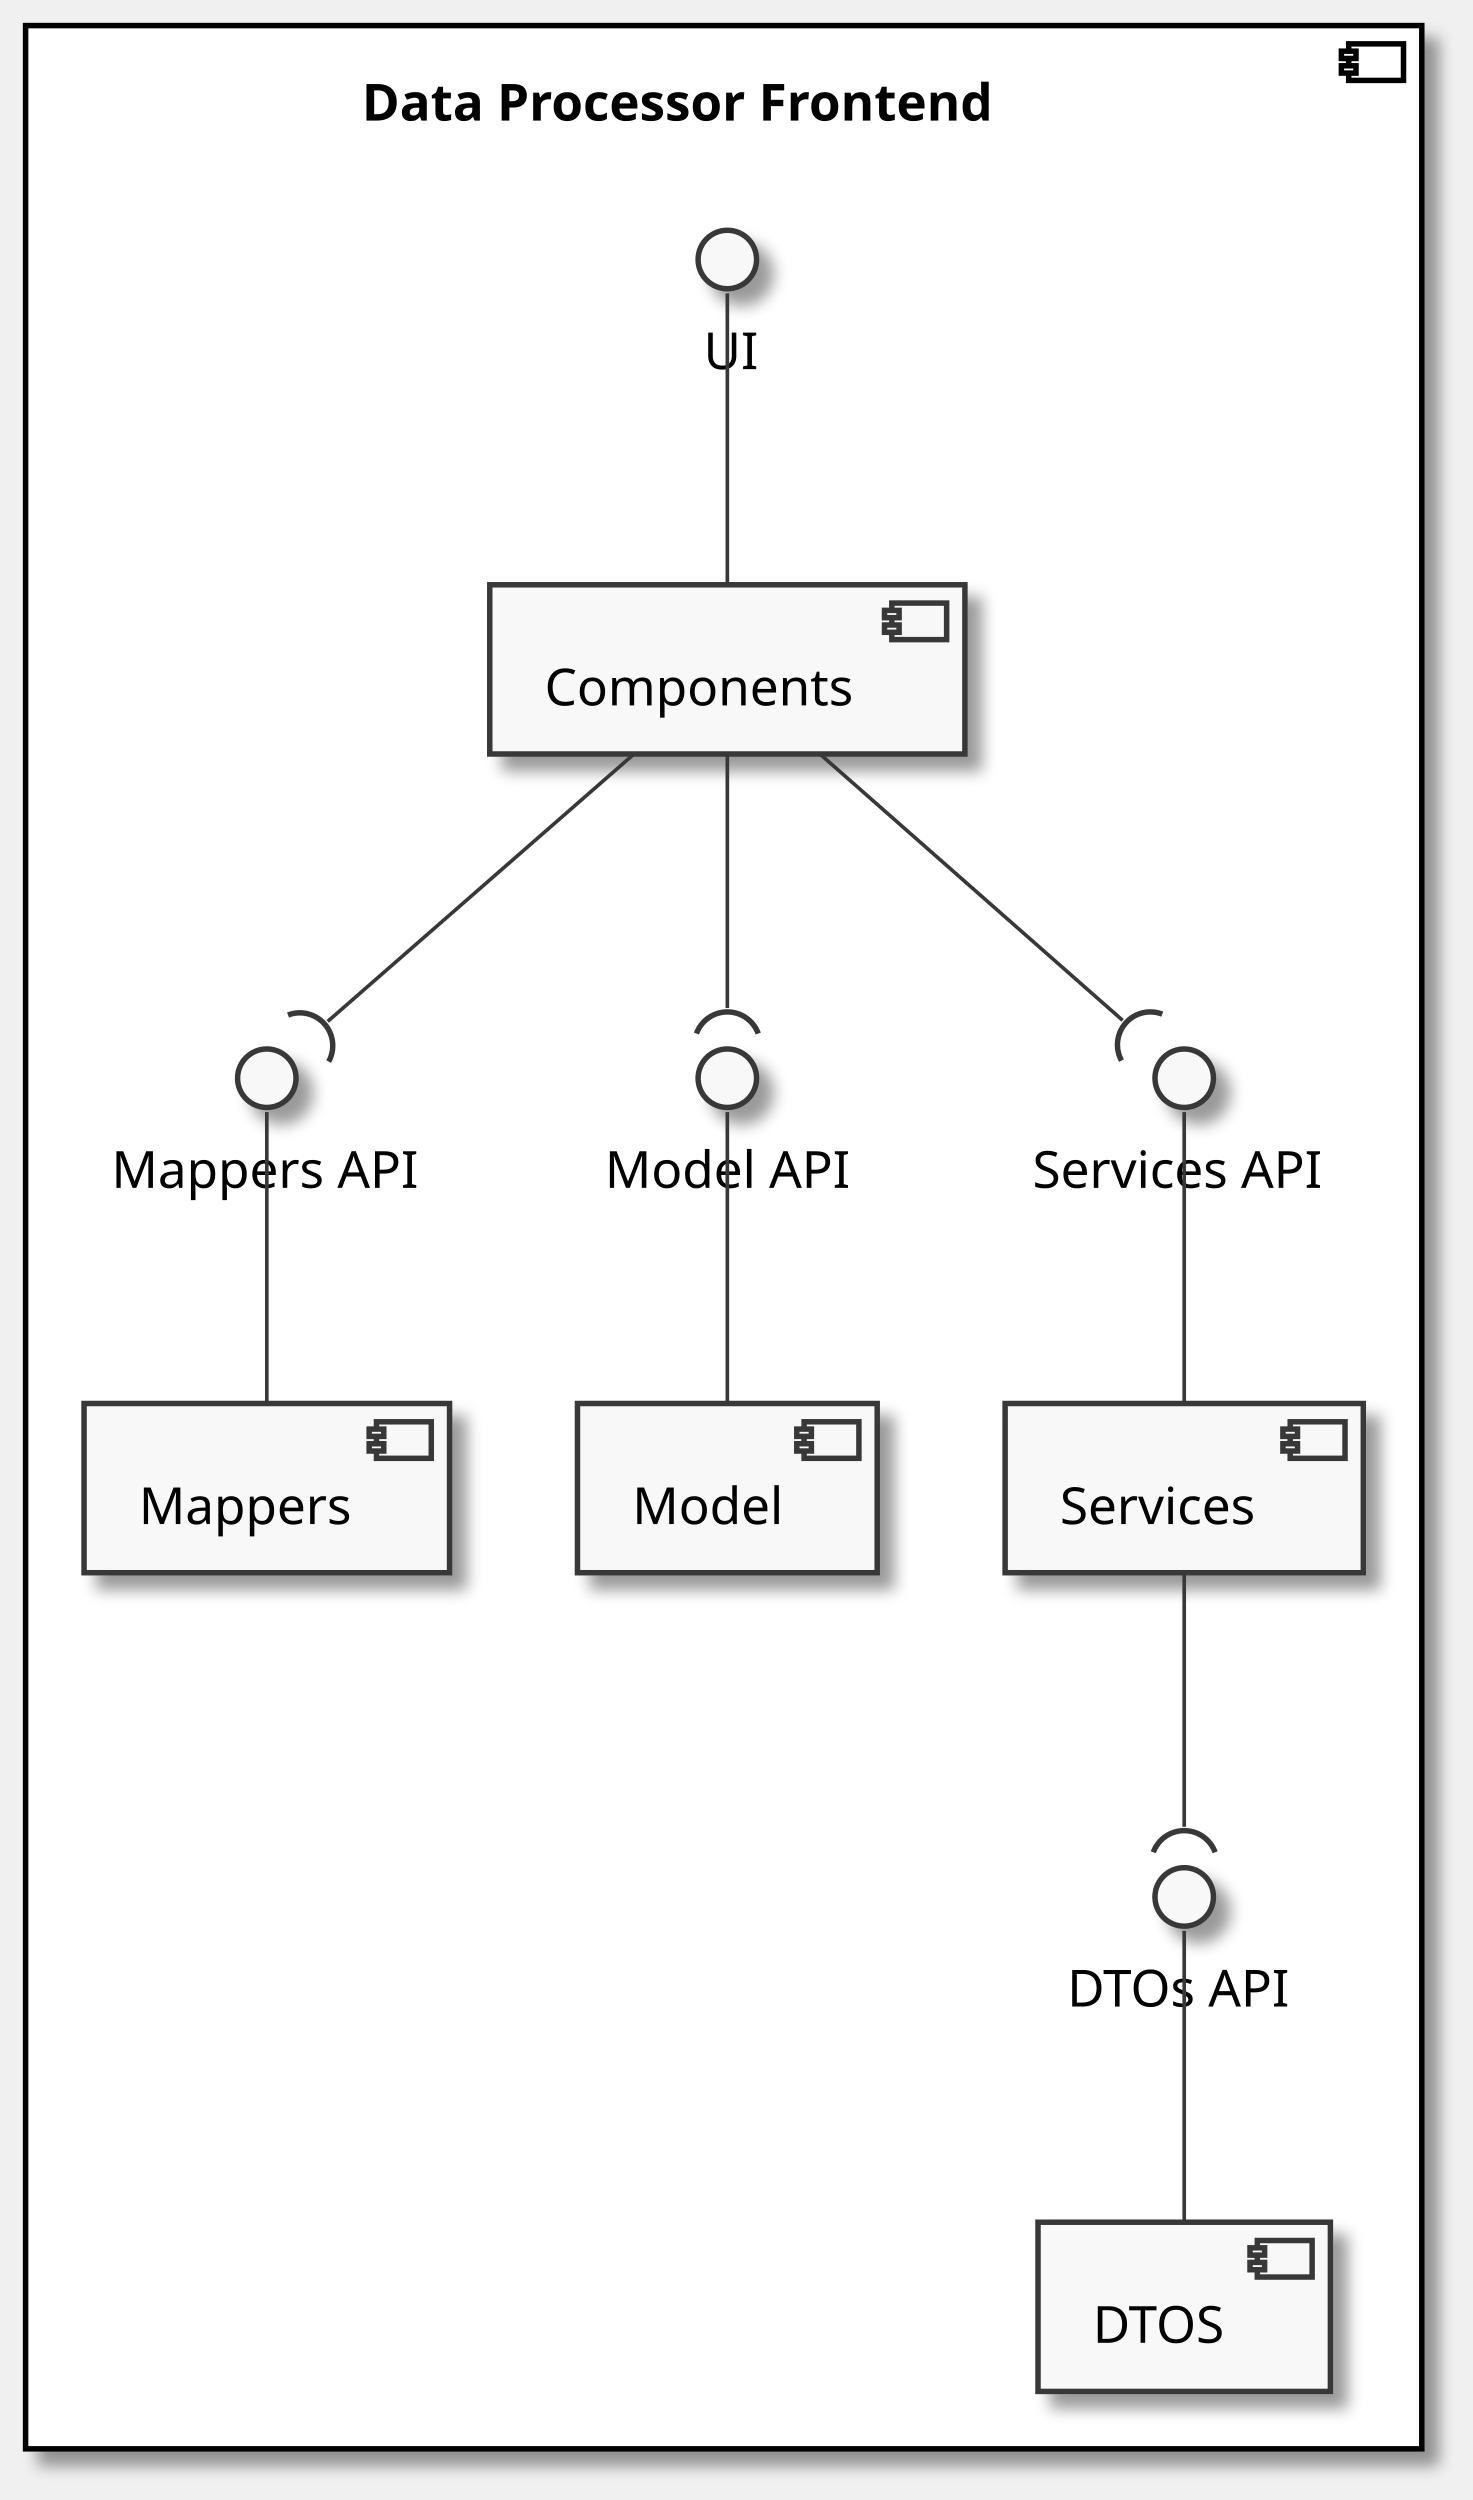
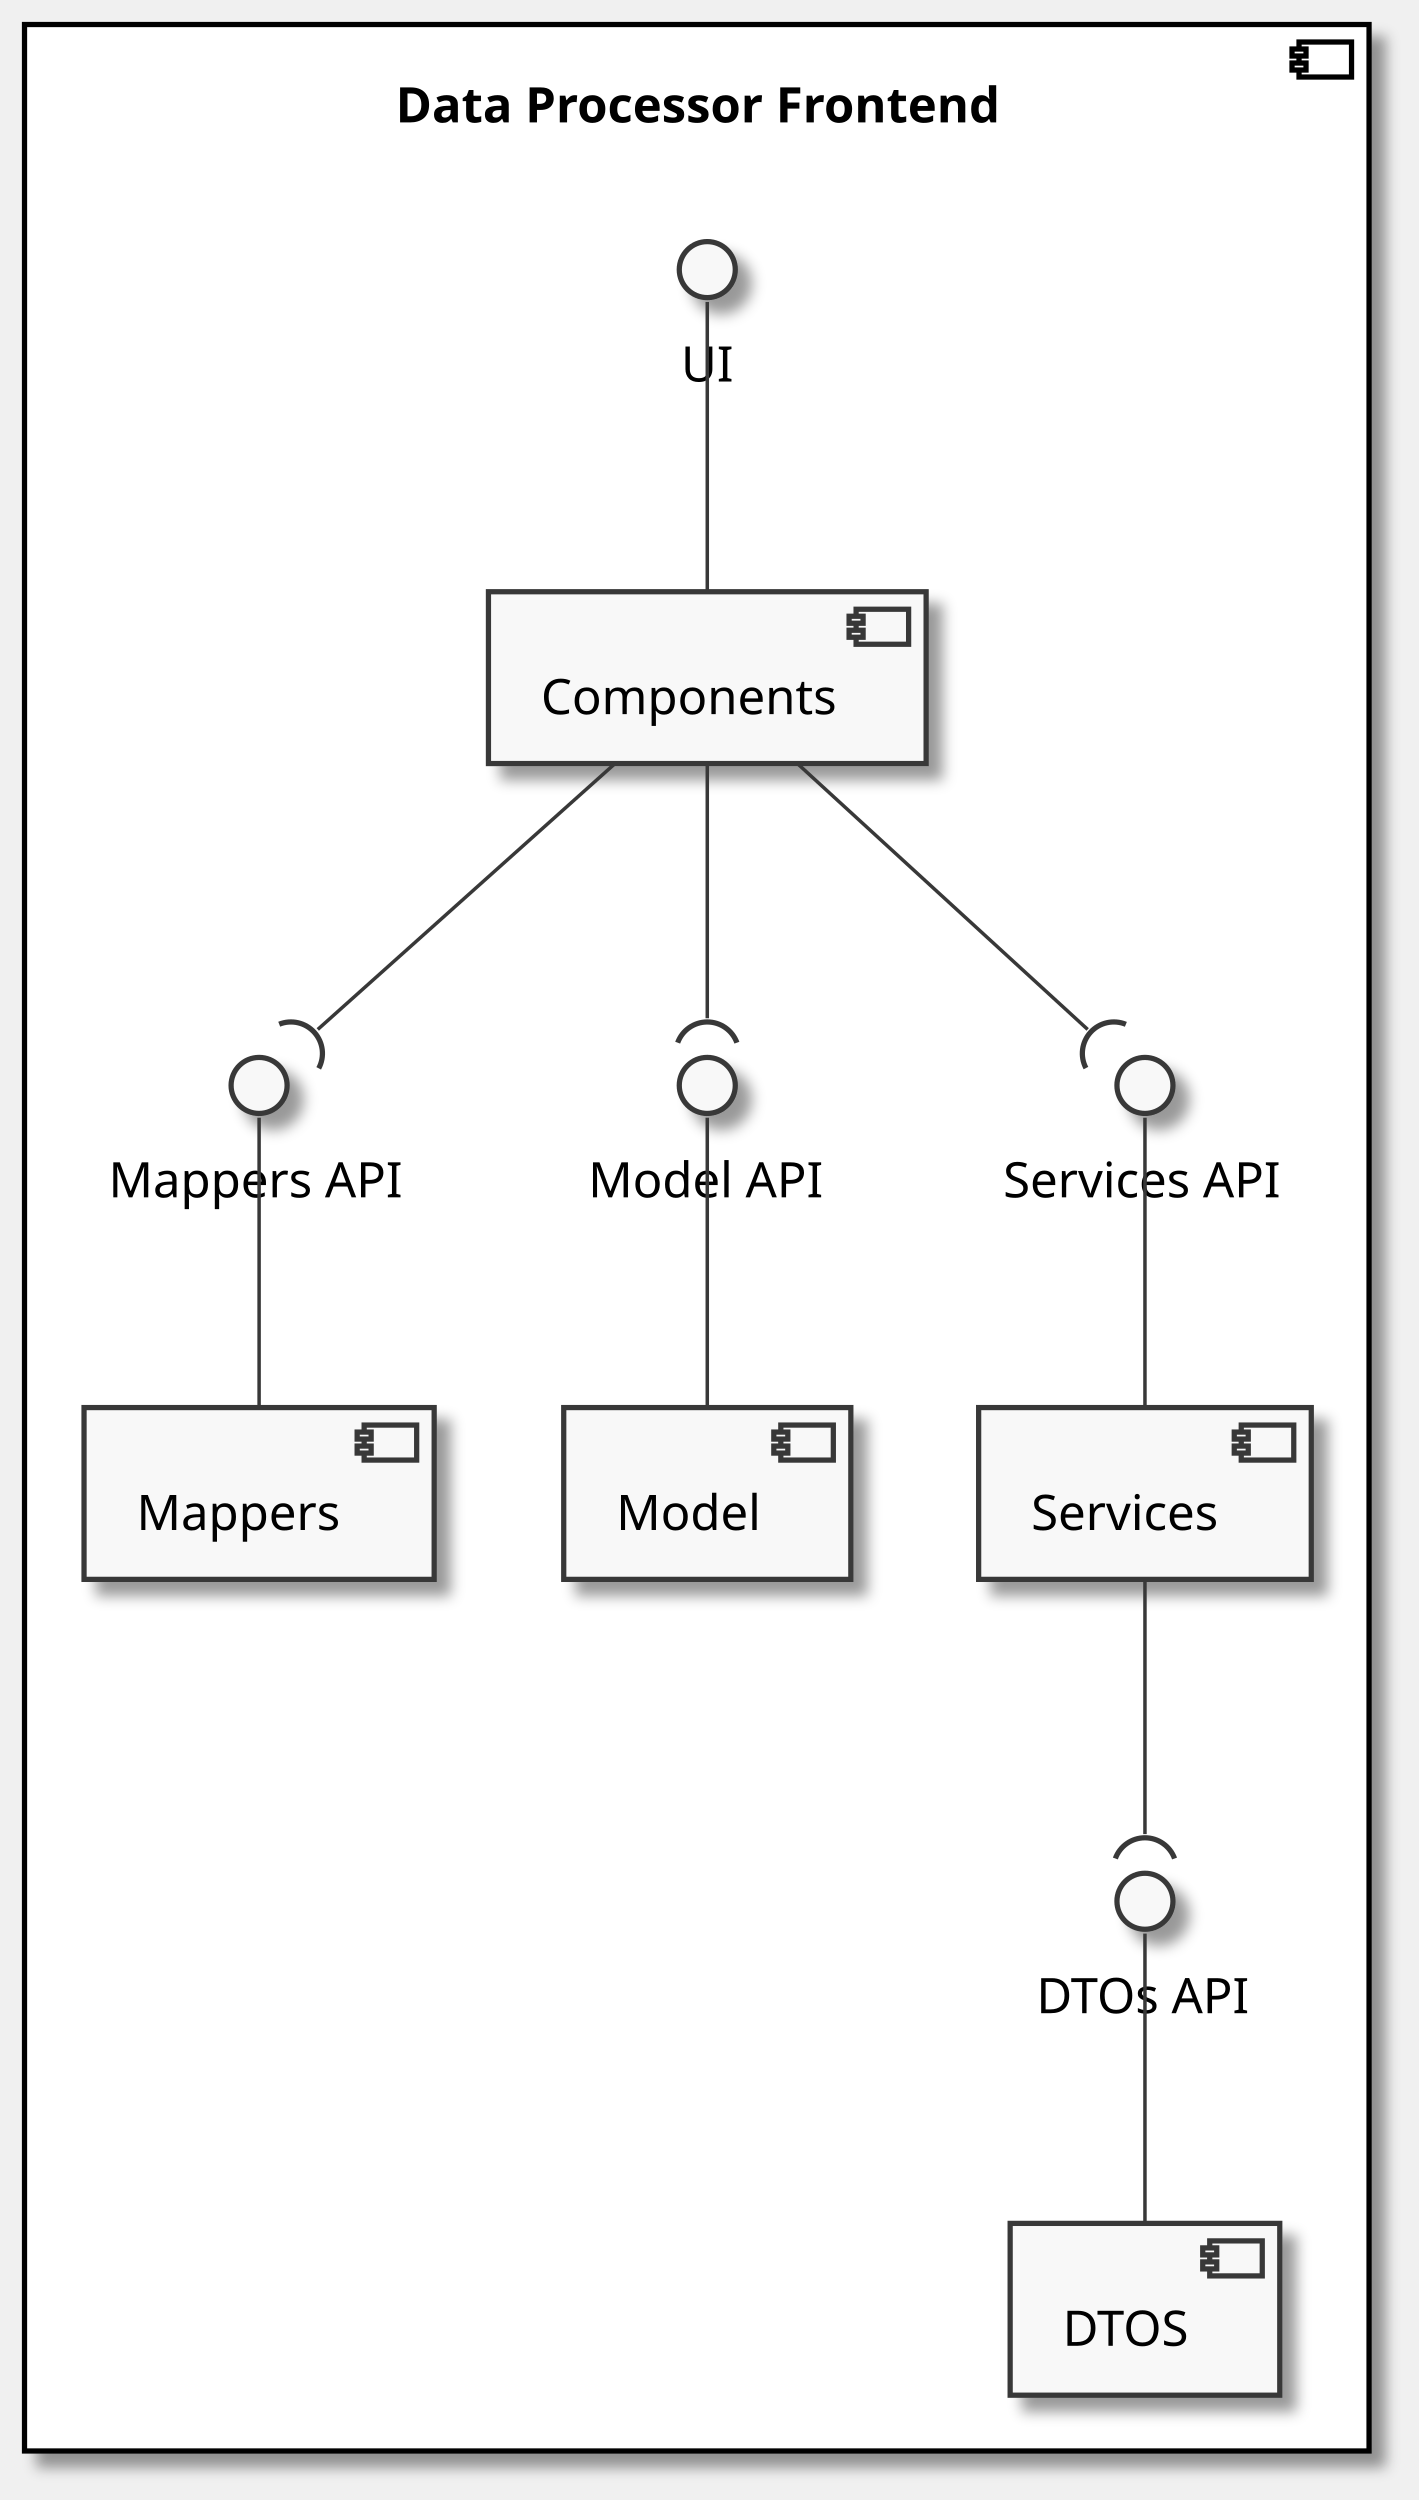
- <svg xmlns="http://www.w3.org/2000/svg" contentScriptType="application/ecmascript" contentStyleType="text/css" height="684px" preserveAspectRatio="none" style="width:403px;height:684px;background:#FFFFFF;" version="1.1" viewBox="0 0 403 684" width="403px" zoomAndPan="magnify">
+ <svg xmlns="http://www.w3.org/2000/svg" contentScriptType="application/ecmascript" contentStyleType="text/css" height="714px" preserveAspectRatio="none" style="width:405px;height:714px;background:#FFFFFF;" version="1.1" viewBox="0 0 405 714" width="405px" zoomAndPan="magnify">
  <defs>
    <filter height="300%" id="f1s0nvsdn7qld" width="300%" x="-1" y="-1">
      <feGaussianBlur result="blurOut" stdDeviation="2.0" />
      <feColorMatrix in="blurOut" result="blurOut2" type="matrix" values="0 0 0 0 0 0 0 0 0 0 0 0 0 0 0 0 0 0 .4 0" />
      <feOffset dx="4.0" dy="4.0" in="blurOut2" result="blurOut3" />
      <feBlend in="SourceGraphic" in2="blurOut3" mode="normal" />
    </filter>
  </defs>
  <g>
-     <rect fill="#FFFFFF" filter="url(#f1s0nvsdn7qld)" height="663" style="stroke:#000000;stroke-width:1.5;" width="382" x="7" y="7" />
-     <rect fill="#FFFFFF" height="10" style="stroke:#000000;stroke-width:1.5;" width="15" x="369" y="12" />
-     <rect fill="#FFFFFF" height="2" style="stroke:#000000;stroke-width:1.5;" width="4" x="367" y="14" />
-     <rect fill="#FFFFFF" height="2" style="stroke:#000000;stroke-width:1.5;" width="4" x="367" y="18" />
-     <text fill="#000000" font-family="sans-serif" font-size="14" font-weight="bold" lengthAdjust="spacing" textLength="198" x="99" y="32.995">Data Processor Frontend</text>
-     <rect fill="#F8F8F8" filter="url(#f1s0nvsdn7qld)" height="46.297" style="stroke:#383838;stroke-width:1.5;" width="130" x="134" y="160" />
-     <rect fill="#F8F8F8" height="10" style="stroke:#383838;stroke-width:1.5;" width="15" x="244" y="165" />
-     <rect fill="#F8F8F8" height="2" style="stroke:#383838;stroke-width:1.5;" width="4" x="242" y="167" />
-     <rect fill="#F8F8F8" height="2" style="stroke:#383838;stroke-width:1.5;" width="4" x="242" y="171" />
-     <text fill="#000000" font-family="sans-serif" font-size="14" lengthAdjust="spacing" textLength="90" x="149" y="192.995">Components</text>
-     <rect fill="#F8F8F8" filter="url(#f1s0nvsdn7qld)" height="46.297" style="stroke:#383838;stroke-width:1.5;" width="80" x="284" y="608" />
-     <rect fill="#F8F8F8" height="10" style="stroke:#383838;stroke-width:1.5;" width="15" x="344" y="613" />
-     <rect fill="#F8F8F8" height="2" style="stroke:#383838;stroke-width:1.5;" width="4" x="342" y="615" />
-     <rect fill="#F8F8F8" height="2" style="stroke:#383838;stroke-width:1.5;" width="4" x="342" y="619" />
-     <text fill="#000000" font-family="sans-serif" font-size="14" lengthAdjust="spacing" textLength="40" x="299" y="640.995">DTOS</text>
-     <rect fill="#F8F8F8" filter="url(#f1s0nvsdn7qld)" height="46.297" style="stroke:#383838;stroke-width:1.5;" width="100" x="23" y="384" />
-     <rect fill="#F8F8F8" height="10" style="stroke:#383838;stroke-width:1.5;" width="15" x="103" y="389" />
-     <rect fill="#F8F8F8" height="2" style="stroke:#383838;stroke-width:1.5;" width="4" x="101" y="391" />
-     <rect fill="#F8F8F8" height="2" style="stroke:#383838;stroke-width:1.5;" width="4" x="101" y="395" />
-     <text fill="#000000" font-family="sans-serif" font-size="14" lengthAdjust="spacing" textLength="60" x="38" y="416.995">Mappers</text>
-     <rect fill="#F8F8F8" filter="url(#f1s0nvsdn7qld)" height="46.297" style="stroke:#383838;stroke-width:1.5;" width="82" x="158" y="384" />
-     <rect fill="#F8F8F8" height="10" style="stroke:#383838;stroke-width:1.5;" width="15" x="220" y="389" />
-     <rect fill="#F8F8F8" height="2" style="stroke:#383838;stroke-width:1.5;" width="4" x="218" y="391" />
-     <rect fill="#F8F8F8" height="2" style="stroke:#383838;stroke-width:1.5;" width="4" x="218" y="395" />
-     <text fill="#000000" font-family="sans-serif" font-size="14" lengthAdjust="spacing" textLength="42" x="173" y="416.995">Model</text>
-     <rect fill="#F8F8F8" filter="url(#f1s0nvsdn7qld)" height="46.297" style="stroke:#383838;stroke-width:1.5;" width="98" x="275" y="384" />
-     <rect fill="#F8F8F8" height="10" style="stroke:#383838;stroke-width:1.5;" width="15" x="353" y="389" />
-     <rect fill="#F8F8F8" height="2" style="stroke:#383838;stroke-width:1.5;" width="4" x="351" y="391" />
-     <rect fill="#F8F8F8" height="2" style="stroke:#383838;stroke-width:1.5;" width="4" x="351" y="395" />
-     <text fill="#000000" font-family="sans-serif" font-size="14" lengthAdjust="spacing" textLength="58" x="290" y="416.995">Services</text>
-     <ellipse cx="199" cy="71" fill="#F8F8F8" filter="url(#f1s0nvsdn7qld)" rx="8" ry="8" style="stroke:#383838;stroke-width:1.5;" />
-     <text fill="#000000" font-family="sans-serif" font-size="14" lengthAdjust="spacing" textLength="13" x="192.5" y="100.995">UI</text>
-     <ellipse cx="324" cy="519" fill="#F8F8F8" filter="url(#f1s0nvsdn7qld)" rx="8" ry="8" style="stroke:#383838;stroke-width:1.5;" />
-     <text fill="#000000" font-family="sans-serif" font-size="14" lengthAdjust="spacing" textLength="64" x="292" y="548.995">DTOs API</text>
-     <ellipse cx="73" cy="295" fill="#F8F8F8" filter="url(#f1s0nvsdn7qld)" rx="8" ry="8" style="stroke:#383838;stroke-width:1.5;" />
-     <text fill="#000000" font-family="sans-serif" font-size="14" lengthAdjust="spacing" textLength="85" x="30.5" y="324.995">Mappers API</text>
-     <ellipse cx="199" cy="295" fill="#F8F8F8" filter="url(#f1s0nvsdn7qld)" rx="8" ry="8" style="stroke:#383838;stroke-width:1.5;" />
-     <text fill="#000000" font-family="sans-serif" font-size="14" lengthAdjust="spacing" textLength="67" x="165.5" y="324.995">Model API</text>
-     <ellipse cx="324" cy="295" fill="#F8F8F8" filter="url(#f1s0nvsdn7qld)" rx="8" ry="8" style="stroke:#383838;stroke-width:1.5;" />
-     <text fill="#000000" font-family="sans-serif" font-size="14" lengthAdjust="spacing" textLength="83" x="282.5" y="324.995">Services API</text>
-     <path d="M199,80.27 C199,96.96 199,135.16 199,159.71 " fill="none" id="COMP_API-COMP" style="stroke:#383838;stroke-width:1.0;" />
-     <path d="M324,528.27 C324,544.96 324,583.16 324,607.71 " fill="none" id="DTO_API-DTO" style="stroke:#383838;stroke-width:1.0;" />
-     <path d="M73,304.27 C73,320.96 73,359.16 73,383.71 " fill="none" id="MAP_API-MAP" style="stroke:#383838;stroke-width:1.0;" />
-     <path d="M199,304.27 C199,320.96 199,359.16 199,383.71 " fill="none" id="MOD_API-MOD" style="stroke:#383838;stroke-width:1.0;" />
-     <path d="M324,304.27 C324,320.96 324,359.16 324,383.71 " fill="none" id="SERV_API-SERV" style="stroke:#383838;stroke-width:1.0;" />
-     <path d="M324,430.26 C324,450.74 324,480.73 324,499.81 " fill="none" id="SERV-to-DTO_API" style="stroke:#383838;stroke-width:1.0;" />
-     <path d="M332.457,506.782 A9,9 0 0 0 315.543 506.782" style="stroke:#383838;stroke-width:1.5;fill:none;" />
-     <path d="M199,206.26 C199,226.74 199,256.73 199,275.81 " fill="none" id="COMP-to-MOD_API" style="stroke:#383838;stroke-width:1.0;" />
-     <path d="M207.457,282.782 A9,9 0 0 0 190.543 282.782" style="stroke:#383838;stroke-width:1.5;fill:none;" />
-     <path d="M173.5,206.26 C148.49,228.1 111.08,260.76 89.66,279.46 " fill="none" id="COMP-to-MAP_API" style="stroke:#383838;stroke-width:1.0;" />
-     <path d="M89.92,290.457 A9,9 0 0 0 78.798 277.714" style="stroke:#383838;stroke-width:1.5;fill:none;" />
-     <path d="M224.3,206.26 C248.98,227.99 285.85,260.43 307.15,279.17 " fill="none" id="COMP-to-SERV_API" style="stroke:#383838;stroke-width:1.0;" />
-     <path d="M318.008,277.474 A9,9 0 0 0 306.846 290.183" style="stroke:#383838;stroke-width:1.5;fill:none;" />
+     <rect fill="#FFFFFF" filter="url(#f1s0nvsdn7qld)" height="693" style="stroke:#000000;stroke-width:1.5;" width="384" x="7" y="7" />
+     <rect fill="#FFFFFF" height="10" style="stroke:#000000;stroke-width:1.5;" width="15" x="371" y="12" />
+     <rect fill="#FFFFFF" height="2" style="stroke:#000000;stroke-width:1.5;" width="4" x="369" y="14" />
+     <rect fill="#FFFFFF" height="2" style="stroke:#000000;stroke-width:1.5;" width="4" x="369" y="18" />
+     <text fill="#000000" font-family="sans-serif" font-size="14" font-weight="bold" lengthAdjust="spacing" textLength="172" x="113" y="34.966">Data Processor Frontend</text>
+     <rect fill="#F8F8F8" filter="url(#f1s0nvsdn7qld)" height="49.068" style="stroke:#383838;stroke-width:1.5;" width="125" x="139.5" y="169" />
+     <rect fill="#F8F8F8" height="10" style="stroke:#383838;stroke-width:1.5;" width="15" x="244.5" y="174" />
+     <rect fill="#F8F8F8" height="2" style="stroke:#383838;stroke-width:1.5;" width="4" x="242.5" y="176" />
+     <rect fill="#F8F8F8" height="2" style="stroke:#383838;stroke-width:1.5;" width="4" x="242.5" y="180" />
+     <text fill="#000000" font-family="sans-serif" font-size="14" lengthAdjust="spacing" textLength="85" x="154.5" y="203.966">Components</text>
+     <rect fill="#F8F8F8" filter="url(#f1s0nvsdn7qld)" height="49.068" style="stroke:#383838;stroke-width:1.5;" width="77" x="288.5" y="635" />
+     <rect fill="#F8F8F8" height="10" style="stroke:#383838;stroke-width:1.5;" width="15" x="345.5" y="640" />
+     <rect fill="#F8F8F8" height="2" style="stroke:#383838;stroke-width:1.5;" width="4" x="343.5" y="642" />
+     <rect fill="#F8F8F8" height="2" style="stroke:#383838;stroke-width:1.5;" width="4" x="343.5" y="646" />
+     <text fill="#000000" font-family="sans-serif" font-size="14" lengthAdjust="spacing" textLength="37" x="303.5" y="669.966">DTOS</text>
+     <rect fill="#F8F8F8" filter="url(#f1s0nvsdn7qld)" height="49.068" style="stroke:#383838;stroke-width:1.5;" width="100" x="24" y="402" />
+     <rect fill="#F8F8F8" height="10" style="stroke:#383838;stroke-width:1.5;" width="15" x="104" y="407" />
+     <rect fill="#F8F8F8" height="2" style="stroke:#383838;stroke-width:1.5;" width="4" x="102" y="409" />
+     <rect fill="#F8F8F8" height="2" style="stroke:#383838;stroke-width:1.5;" width="4" x="102" y="413" />
+     <text fill="#000000" font-family="sans-serif" font-size="14" lengthAdjust="spacing" textLength="60" x="39" y="436.966">Mappers</text>
+     <rect fill="#F8F8F8" filter="url(#f1s0nvsdn7qld)" height="49.068" style="stroke:#383838;stroke-width:1.5;" width="82" x="161" y="402" />
+     <rect fill="#F8F8F8" height="10" style="stroke:#383838;stroke-width:1.5;" width="15" x="223" y="407" />
+     <rect fill="#F8F8F8" height="2" style="stroke:#383838;stroke-width:1.5;" width="4" x="221" y="409" />
+     <rect fill="#F8F8F8" height="2" style="stroke:#383838;stroke-width:1.5;" width="4" x="221" y="413" />
+     <text fill="#000000" font-family="sans-serif" font-size="14" lengthAdjust="spacing" textLength="42" x="176" y="436.966">Model</text>
+     <rect fill="#F8F8F8" filter="url(#f1s0nvsdn7qld)" height="49.068" style="stroke:#383838;stroke-width:1.5;" width="95" x="279.5" y="402" />
+     <rect fill="#F8F8F8" height="10" style="stroke:#383838;stroke-width:1.5;" width="15" x="354.5" y="407" />
+     <rect fill="#F8F8F8" height="2" style="stroke:#383838;stroke-width:1.5;" width="4" x="352.5" y="409" />
+     <rect fill="#F8F8F8" height="2" style="stroke:#383838;stroke-width:1.5;" width="4" x="352.5" y="413" />
+     <text fill="#000000" font-family="sans-serif" font-size="14" lengthAdjust="spacing" textLength="55" x="294.5" y="436.966">Services</text>
+     <ellipse cx="202" cy="77" fill="#F8F8F8" filter="url(#f1s0nvsdn7qld)" rx="8" ry="8" style="stroke:#383838;stroke-width:1.5;" />
+     <text fill="#000000" font-family="sans-serif" font-size="14" lengthAdjust="spacing" textLength="15" x="194.5" y="108.966">UI</text>
+     <ellipse cx="327" cy="543" fill="#F8F8F8" filter="url(#f1s0nvsdn7qld)" rx="8" ry="8" style="stroke:#383838;stroke-width:1.5;" />
+     <text fill="#000000" font-family="sans-serif" font-size="14" lengthAdjust="spacing" textLength="62" x="296" y="574.966">DTOs API</text>
+     <ellipse cx="74" cy="310" fill="#F8F8F8" filter="url(#f1s0nvsdn7qld)" rx="8" ry="8" style="stroke:#383838;stroke-width:1.5;" />
+     <text fill="#000000" font-family="sans-serif" font-size="14" lengthAdjust="spacing" textLength="86" x="31" y="341.966">Mappers API</text>
+     <ellipse cx="202" cy="310" fill="#F8F8F8" filter="url(#f1s0nvsdn7qld)" rx="8" ry="8" style="stroke:#383838;stroke-width:1.5;" />
+     <text fill="#000000" font-family="sans-serif" font-size="14" lengthAdjust="spacing" textLength="68" x="168" y="341.966">Model API</text>
+     <ellipse cx="327" cy="310" fill="#F8F8F8" filter="url(#f1s0nvsdn7qld)" rx="8" ry="8" style="stroke:#383838;stroke-width:1.5;" />
+     <text fill="#000000" font-family="sans-serif" font-size="14" lengthAdjust="spacing" textLength="81" x="286.5" y="341.966">Services API</text>
+     <path d="M202,86.23 C202,103.26 202,142.89 202,168.65 " fill="none" id="COMP_API-COMP" style="stroke:#383838;stroke-width:1.0;" />
+     <path d="M327,552.23 C327,569.26 327,608.89 327,634.65 " fill="none" id="DTO_API-DTO" style="stroke:#383838;stroke-width:1.0;" />
+     <path d="M74,319.23 C74,336.26 74,375.89 74,401.65 " fill="none" id="MAP_API-MAP" style="stroke:#383838;stroke-width:1.0;" />
+     <path d="M202,319.23 C202,336.26 202,375.89 202,401.65 " fill="none" id="MOD_API-MOD" style="stroke:#383838;stroke-width:1.0;" />
+     <path d="M327,319.23 C327,336.26 327,375.89 327,401.65 " fill="none" id="SERV_API-SERV" style="stroke:#383838;stroke-width:1.0;" />
+     <path d="M327,451.22 C327,472.8 327,504.18 327,523.82 " fill="none" id="SERV-to-DTO_API" style="stroke:#383838;stroke-width:1.0;" />
+     <path d="M335.457,530.792 A9,9 0 0 0 318.543 530.792" style="stroke:#383838;stroke-width:1.5;fill:none;" />
+     <path d="M202,218.22 C202,239.8 202,271.18 202,290.82 " fill="none" id="COMP-to-MOD_API" style="stroke:#383838;stroke-width:1.0;" />
+     <path d="M210.457,297.792 A9,9 0 0 0 193.543 297.792" style="stroke:#383838;stroke-width:1.5;fill:none;" />
+     <path d="M175.48,218.22 C150.01,241.01 112.31,274.73 90.75,294.01 " fill="none" id="COMP-to-MAP_API" style="stroke:#383838;stroke-width:1.0;" />
+     <path d="M91.023,305.121 A9,9 0 0 0 79.745 292.515" style="stroke:#383838;stroke-width:1.5;fill:none;" />
+     <path d="M227.9,218.22 C252.77,241.01 289.59,274.73 310.64,294.01 " fill="none" id="COMP-to-SERV_API" style="stroke:#383838;stroke-width:1.0;" />
+     <path d="M321.549,292.549 A9,9 0 0 0 310.144 305.04" style="stroke:#383838;stroke-width:1.5;fill:none;" />
  </g>
</svg>
